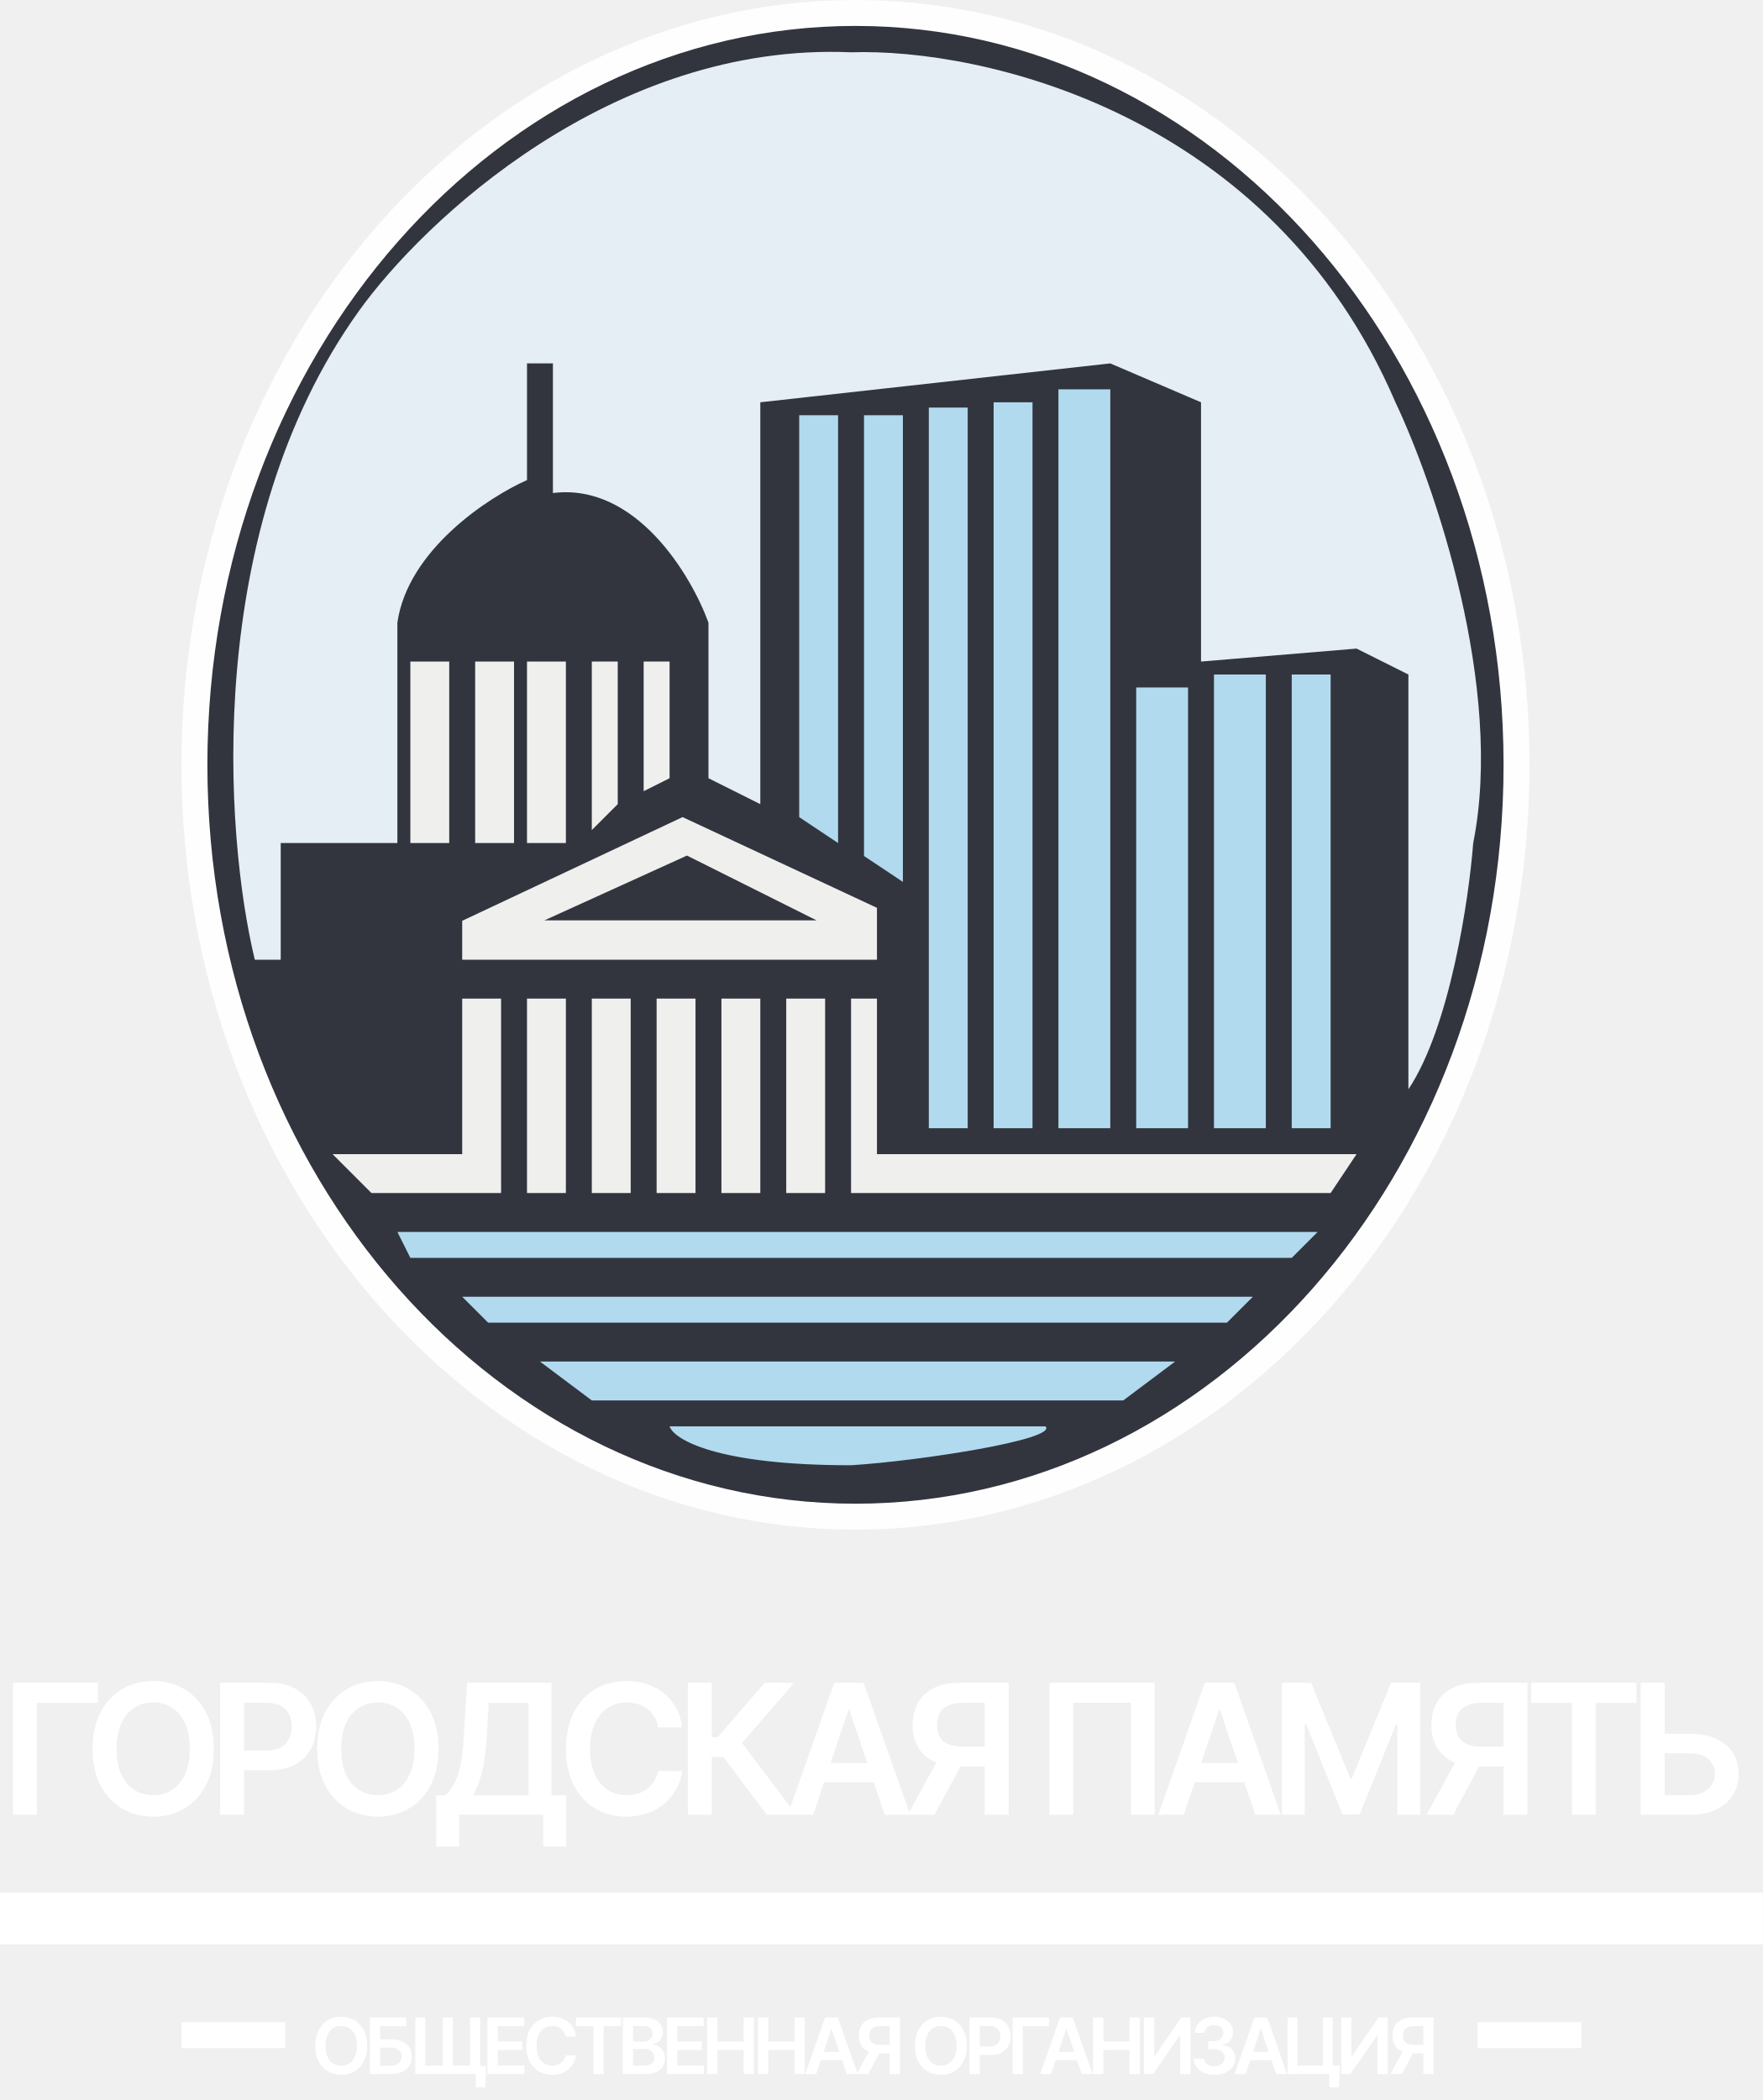
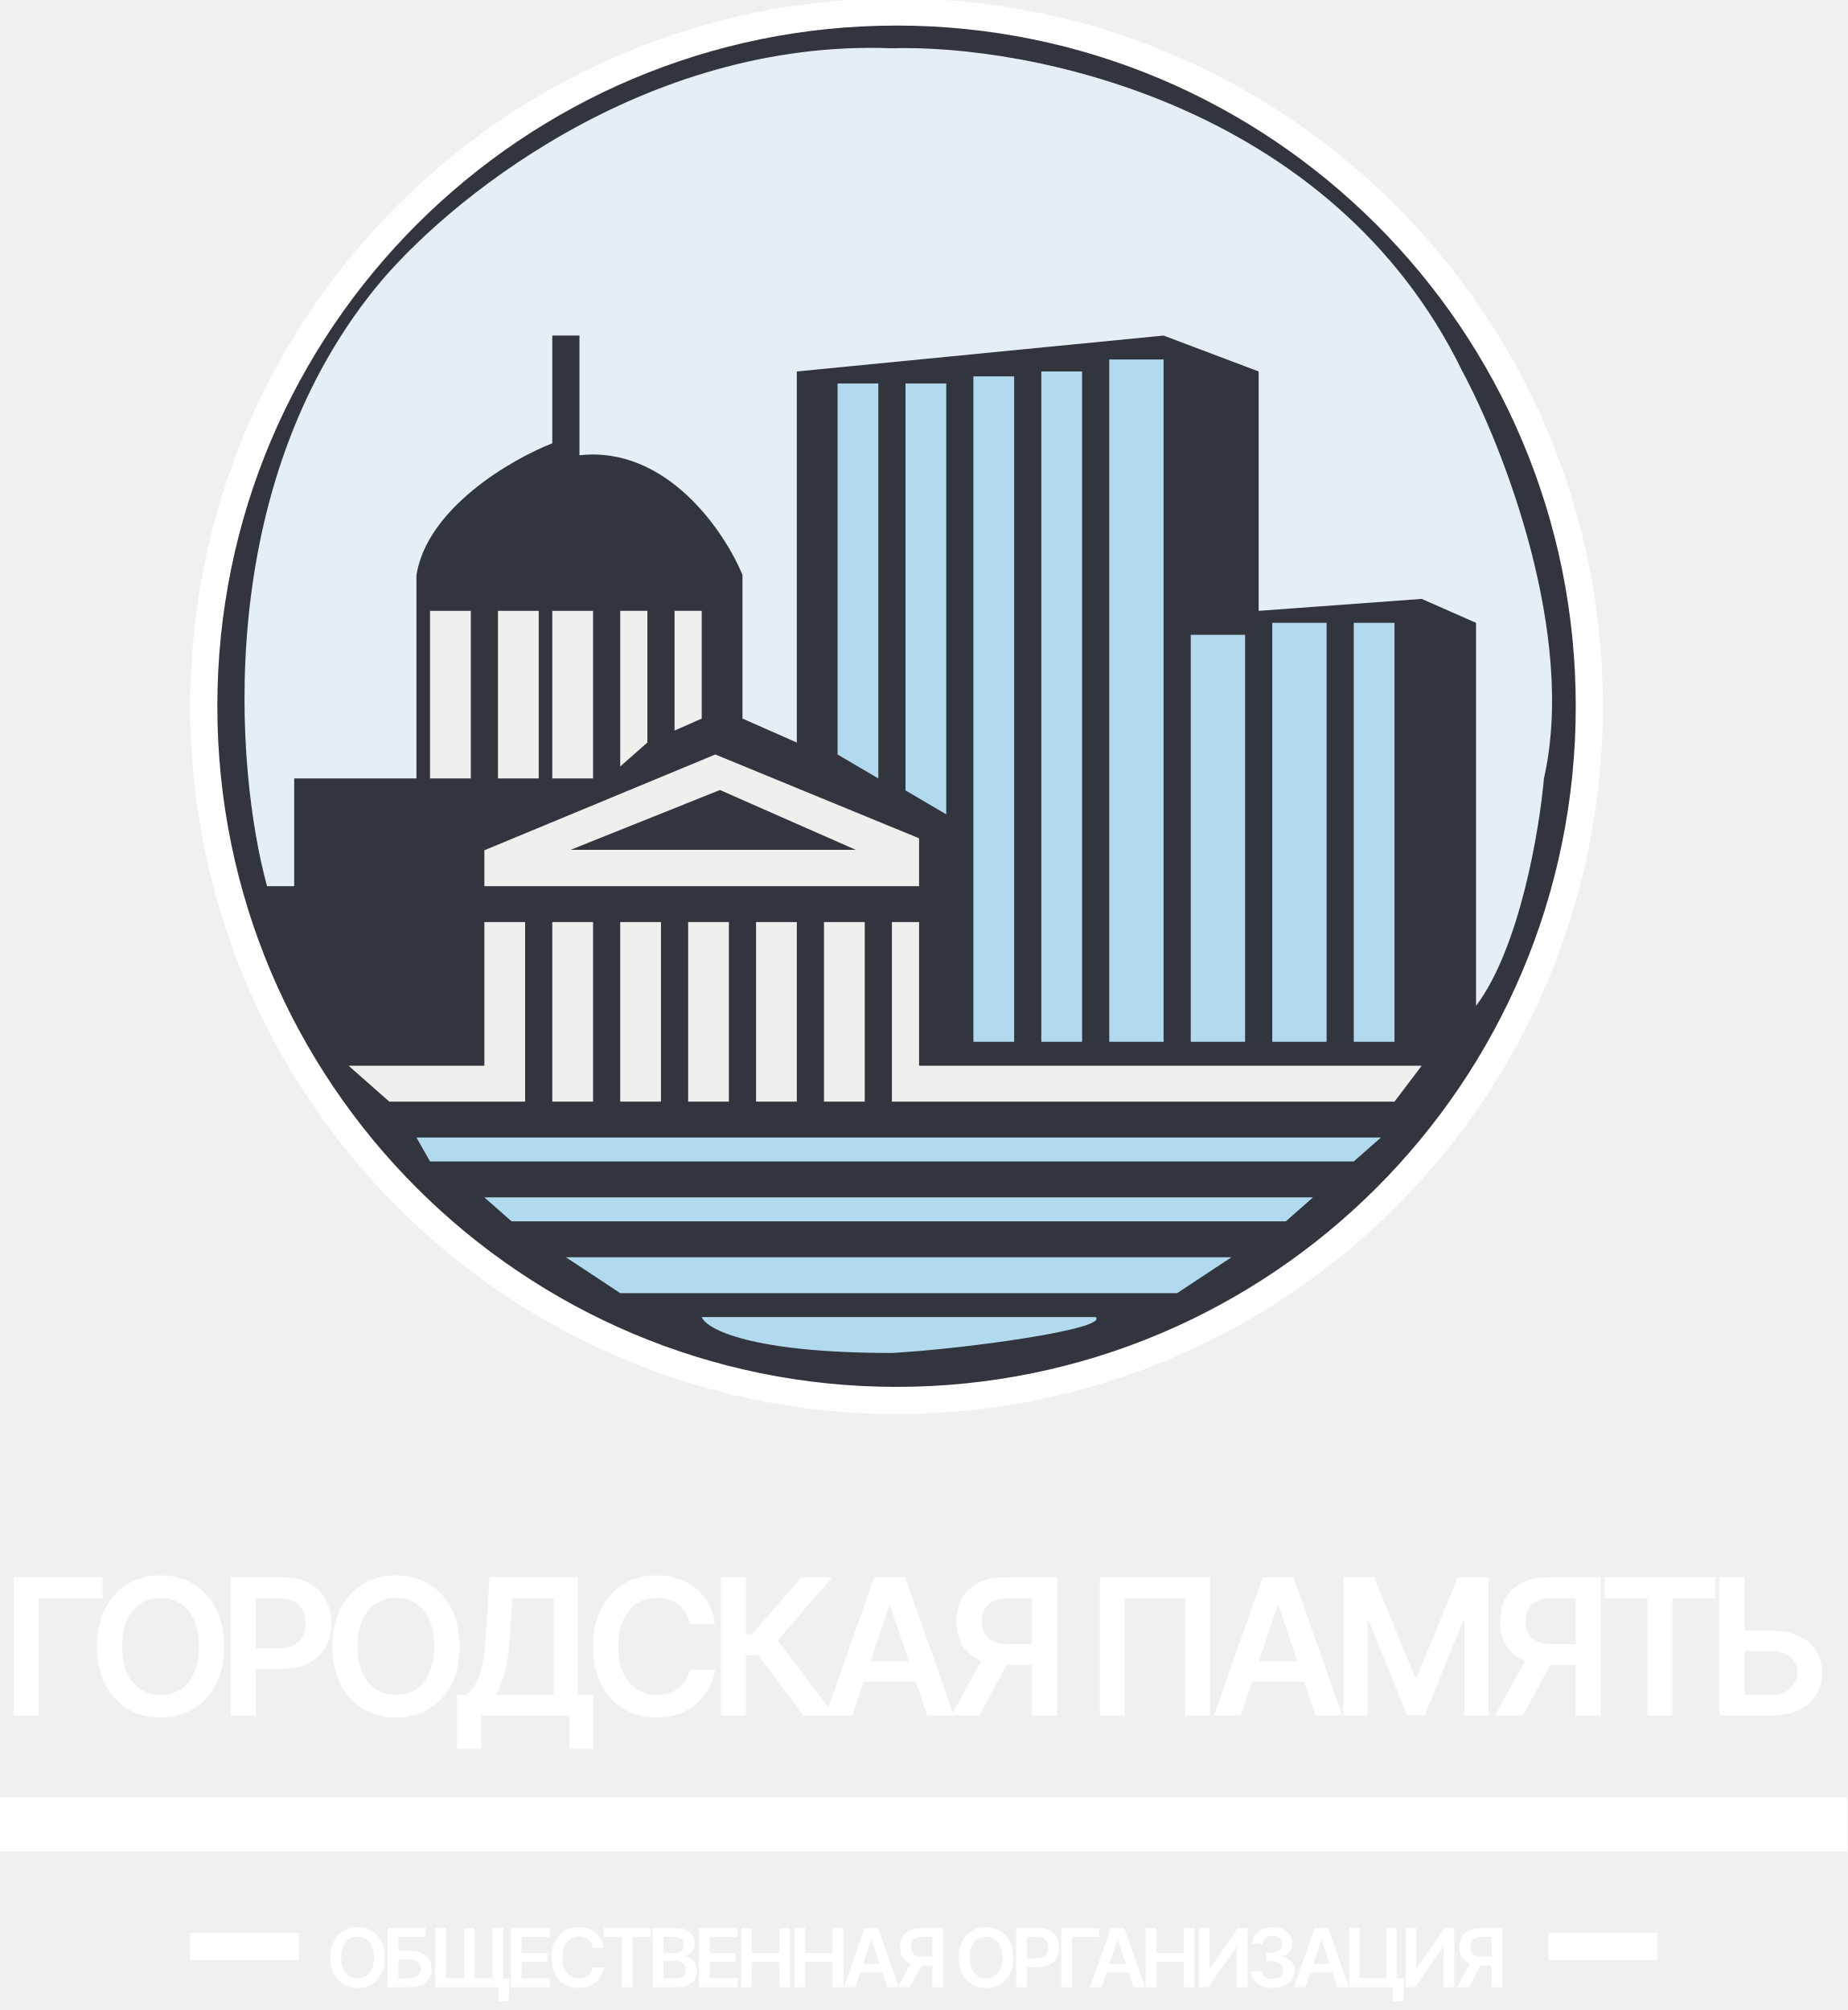
- <svg xmlns="http://www.w3.org/2000/svg" width="68" height="81" viewBox="0 0 68 81" fill="none">
-   <path d="M3.776 64.909V65.682H1.424V70H0.502V64.909H3.776ZM8.249 67.454C8.249 68.003 8.147 68.473 7.941 68.864C7.737 69.253 7.459 69.552 7.106 69.759C6.754 69.966 6.356 70.07 5.91 70.07C5.464 70.07 5.065 69.966 4.712 69.759C4.361 69.55 4.082 69.251 3.877 68.862C3.673 68.47 3.571 68.001 3.571 67.454C3.571 66.906 3.673 66.437 3.877 66.048C4.082 65.656 4.361 65.357 4.712 65.15C5.065 64.943 5.464 64.84 5.91 64.84C6.356 64.84 6.754 64.943 7.106 65.15C7.459 65.357 7.737 65.656 7.941 66.048C8.147 66.437 8.249 66.906 8.249 67.454ZM7.322 67.454C7.322 67.068 7.262 66.743 7.141 66.478C7.021 66.211 6.856 66.01 6.643 65.874C6.431 65.736 6.187 65.667 5.91 65.667C5.633 65.667 5.389 65.736 5.177 65.874C4.965 66.01 4.798 66.211 4.677 66.478C4.558 66.743 4.498 67.068 4.498 67.454C4.498 67.841 4.558 68.167 4.677 68.434C4.798 68.699 4.965 68.9 5.177 69.038C5.389 69.174 5.633 69.242 5.91 69.242C6.187 69.242 6.431 69.174 6.643 69.038C6.856 68.9 7.021 68.699 7.141 68.434C7.262 68.167 7.322 67.841 7.322 67.454ZM8.491 70V64.909H10.4C10.791 64.909 11.12 64.982 11.385 65.128C11.651 65.274 11.853 65.474 11.989 65.729C12.126 65.983 12.195 66.271 12.195 66.594C12.195 66.921 12.126 67.211 11.989 67.465C11.851 67.718 11.648 67.918 11.38 68.064C11.111 68.208 10.781 68.28 10.388 68.28H9.123V67.522H10.264C10.492 67.522 10.68 67.482 10.825 67.402C10.971 67.323 11.079 67.213 11.149 67.074C11.22 66.935 11.255 66.775 11.255 66.594C11.255 66.414 11.22 66.255 11.149 66.117C11.079 65.98 10.97 65.873 10.823 65.796C10.677 65.719 10.489 65.68 10.259 65.68H9.413V70H8.491ZM16.915 67.454C16.915 68.003 16.812 68.473 16.607 68.864C16.403 69.253 16.125 69.552 15.772 69.759C15.42 69.966 15.022 70.07 14.576 70.07C14.13 70.07 13.731 69.966 13.378 69.759C13.026 69.55 12.748 69.251 12.543 68.862C12.339 68.47 12.237 68.001 12.237 67.454C12.237 66.906 12.339 66.437 12.543 66.048C12.748 65.656 13.026 65.357 13.378 65.15C13.731 64.943 14.13 64.84 14.576 64.84C15.022 64.84 15.42 64.943 15.772 65.15C16.125 65.357 16.403 65.656 16.607 66.048C16.812 66.437 16.915 66.906 16.915 67.454ZM15.988 67.454C15.988 67.068 15.927 66.743 15.806 66.478C15.687 66.211 15.521 66.01 15.309 65.874C15.097 65.736 14.853 65.667 14.576 65.667C14.299 65.667 14.055 65.736 13.843 65.874C13.63 66.01 13.464 66.211 13.343 66.478C13.224 66.743 13.164 67.068 13.164 67.454C13.164 67.841 13.224 68.167 13.343 68.434C13.464 68.699 13.63 68.9 13.843 69.038C14.055 69.174 14.299 69.242 14.576 69.242C14.853 69.242 15.097 69.174 15.309 69.038C15.521 68.9 15.687 68.699 15.806 68.434C15.927 68.167 15.988 67.841 15.988 67.454ZM16.826 71.228V69.247H17.167C17.281 69.156 17.388 69.027 17.488 68.862C17.587 68.696 17.672 68.469 17.741 68.18C17.811 67.892 17.859 67.519 17.885 67.062L18.02 64.909H21.273V69.247H21.84V71.223H20.955V70H17.711V71.228H16.826ZM18.241 69.247H20.389V65.682H18.85L18.77 67.062C18.749 67.408 18.714 67.718 18.666 67.992C18.618 68.265 18.557 68.506 18.484 68.715C18.411 68.922 18.33 69.099 18.241 69.247ZM26.319 66.627H25.389C25.363 66.474 25.314 66.339 25.243 66.222C25.172 66.102 25.083 66.001 24.977 65.918C24.871 65.835 24.75 65.773 24.614 65.732C24.48 65.689 24.335 65.667 24.179 65.667C23.902 65.667 23.657 65.737 23.443 65.876C23.229 66.014 23.062 66.216 22.941 66.483C22.82 66.748 22.759 67.072 22.759 67.454C22.759 67.844 22.82 68.172 22.941 68.439C23.064 68.704 23.231 68.905 23.443 69.04C23.657 69.175 23.901 69.242 24.176 69.242C24.329 69.242 24.471 69.222 24.604 69.182C24.738 69.141 24.858 69.08 24.964 69.001C25.072 68.921 25.162 68.823 25.235 68.707C25.31 68.591 25.361 68.459 25.389 68.31L26.319 68.315C26.284 68.557 26.209 68.784 26.093 68.996C25.979 69.208 25.829 69.395 25.643 69.558C25.457 69.718 25.24 69.844 24.992 69.935C24.743 70.025 24.467 70.07 24.164 70.07C23.716 70.07 23.317 69.966 22.966 69.759C22.614 69.552 22.338 69.253 22.136 68.862C21.933 68.47 21.832 68.001 21.832 67.454C21.832 66.906 21.934 66.437 22.138 66.048C22.342 65.656 22.619 65.357 22.971 65.15C23.322 64.943 23.72 64.84 24.164 64.84C24.447 64.84 24.711 64.879 24.954 64.959C25.198 65.038 25.415 65.155 25.606 65.309C25.796 65.462 25.953 65.649 26.076 65.871C26.2 66.091 26.281 66.343 26.319 66.627ZM29.584 70L27.908 67.775H27.456V70H26.534V64.909H27.456V67.002H27.687L29.497 64.909H30.633L28.622 67.231L30.72 70H29.584ZM31.37 70H30.386L32.178 64.909H33.316L35.111 70H34.127L32.767 65.953H32.727L31.37 70ZM31.402 68.004H34.087V68.745H31.402V68.004ZM38.91 70H37.985V65.68H37.14C36.911 65.68 36.723 65.714 36.576 65.782C36.43 65.848 36.322 65.946 36.25 66.075C36.181 66.203 36.146 66.357 36.146 66.537C36.146 66.718 36.181 66.87 36.25 66.995C36.32 67.117 36.428 67.211 36.574 67.276C36.721 67.338 36.908 67.37 37.135 67.37H38.373V68.136H37.011C36.62 68.136 36.29 68.071 36.022 67.942C35.753 67.811 35.549 67.626 35.41 67.387C35.273 67.147 35.204 66.864 35.204 66.537C35.204 66.213 35.272 65.928 35.408 65.685C35.545 65.439 35.747 65.249 36.014 65.113C36.281 64.977 36.609 64.909 36.998 64.909H38.91V70ZM36.278 67.693H37.284L36.047 70H35.017L36.278 67.693ZM44.539 64.909V70H43.625V65.675H41.397V70H40.483V64.909H44.539ZM45.666 70H44.682L46.474 64.909H47.613L49.407 70H48.423L47.063 65.953H47.024L45.666 70ZM45.699 68.004H48.383V68.745H45.699V68.004ZM49.448 64.909H50.577L52.088 68.598H52.148L53.659 64.909H54.788V70H53.903V66.502H53.855L52.448 69.985H51.787L50.38 66.495H50.333V70H49.448V64.909ZM58.92 70H57.995V65.68H57.15C56.922 65.68 56.734 65.714 56.586 65.782C56.44 65.848 56.332 65.946 56.261 66.075C56.191 66.203 56.156 66.357 56.156 66.537C56.156 66.718 56.191 66.87 56.261 66.995C56.33 67.117 56.438 67.211 56.584 67.276C56.731 67.338 56.918 67.37 57.145 67.37H58.383V68.136H57.021C56.63 68.136 56.3 68.071 56.032 67.942C55.763 67.811 55.559 67.626 55.42 67.387C55.283 67.147 55.214 66.864 55.214 66.537C55.214 66.213 55.282 65.928 55.418 65.685C55.555 65.439 55.758 65.249 56.024 65.113C56.291 64.977 56.619 64.909 57.009 64.909H58.92V70ZM56.288 67.693H57.295L56.057 70H55.028L56.288 67.693ZM59.066 65.682V64.909H63.128V65.682H61.554V70H60.639V65.682H59.066ZM63.905 66.875H65.197C65.587 66.875 65.921 66.939 66.199 67.067C66.479 67.193 66.694 67.371 66.843 67.601C66.992 67.832 67.067 68.103 67.067 68.414C67.067 68.727 66.992 69.003 66.843 69.242C66.694 69.479 66.479 69.664 66.199 69.799C65.921 69.933 65.587 70 65.197 70H63.291V64.909H64.215V69.244H65.197C65.403 69.244 65.577 69.205 65.719 69.127C65.862 69.05 65.969 68.947 66.042 68.819C66.117 68.692 66.154 68.553 66.154 68.404C66.154 68.189 66.071 68.006 65.906 67.855C65.742 67.702 65.505 67.626 65.197 67.626H63.905V66.875Z" fill="white" />
-   <path d="M14.165 78.909C14.165 79.144 14.121 79.346 14.033 79.513C13.945 79.68 13.826 79.808 13.675 79.897C13.524 79.985 13.353 80.03 13.162 80.03C12.971 80.03 12.8 79.985 12.649 79.897C12.498 79.807 12.379 79.679 12.291 79.512C12.204 79.344 12.16 79.144 12.16 78.909C12.16 78.674 12.204 78.473 12.291 78.306C12.379 78.138 12.498 78.01 12.649 77.921C12.8 77.833 12.971 77.788 13.162 77.788C13.353 77.788 13.524 77.833 13.675 77.921C13.826 78.01 13.945 78.138 14.033 78.306C14.121 78.473 14.165 78.674 14.165 78.909ZM13.767 78.909C13.767 78.744 13.742 78.604 13.69 78.49C13.639 78.376 13.568 78.29 13.477 78.231C13.386 78.173 13.281 78.143 13.162 78.143C13.044 78.143 12.939 78.173 12.848 78.231C12.757 78.29 12.686 78.376 12.634 78.49C12.583 78.604 12.557 78.744 12.557 78.909C12.557 79.075 12.583 79.215 12.634 79.329C12.686 79.442 12.757 79.529 12.848 79.588C12.939 79.646 13.044 79.675 13.162 79.675C13.281 79.675 13.386 79.646 13.477 79.588C13.568 79.529 13.639 79.442 13.69 79.329C13.742 79.215 13.767 79.075 13.767 78.909ZM14.268 80V77.818H15.671V78.15H14.664V78.661H15.085C15.251 78.661 15.395 78.688 15.514 78.743C15.634 78.797 15.726 78.873 15.79 78.972C15.854 79.071 15.886 79.187 15.886 79.32C15.886 79.454 15.854 79.573 15.79 79.675C15.726 79.777 15.634 79.856 15.514 79.914C15.395 79.971 15.251 80 15.085 80H14.268ZM14.664 79.676H15.085C15.173 79.676 15.247 79.659 15.308 79.626C15.369 79.593 15.415 79.549 15.447 79.494C15.479 79.439 15.495 79.38 15.495 79.316C15.495 79.224 15.459 79.145 15.388 79.081C15.318 79.015 15.217 78.983 15.085 78.983H14.664V79.676ZM18.752 79.684L18.722 80.513H18.356V80H18.168V79.684H18.752ZM16.019 77.818H16.408V79.672H17.081V77.818H17.468V79.672H18.136V77.818H18.522V80H16.019V77.818ZM18.803 80V77.818H20.222V78.15H19.198V78.742H20.148V79.073H19.198V79.669H20.23V80H18.803ZM22.223 78.554H21.824C21.813 78.489 21.792 78.431 21.761 78.381C21.731 78.329 21.693 78.286 21.647 78.251C21.602 78.215 21.55 78.189 21.492 78.171C21.434 78.152 21.372 78.143 21.305 78.143C21.187 78.143 21.081 78.173 20.99 78.233C20.898 78.291 20.826 78.378 20.775 78.493C20.723 78.606 20.697 78.745 20.697 78.909C20.697 79.076 20.723 79.217 20.775 79.331C20.827 79.445 20.899 79.531 20.99 79.589C21.081 79.646 21.186 79.675 21.304 79.675C21.369 79.675 21.431 79.666 21.487 79.65C21.545 79.632 21.596 79.606 21.642 79.572C21.688 79.538 21.727 79.496 21.758 79.446C21.79 79.396 21.812 79.34 21.824 79.276L22.223 79.278C22.208 79.381 22.175 79.479 22.125 79.57C22.076 79.66 22.012 79.741 21.933 79.81C21.853 79.879 21.76 79.933 21.654 79.972C21.547 80.011 21.429 80.03 21.299 80.03C21.107 80.03 20.936 79.985 20.785 79.897C20.635 79.808 20.516 79.68 20.43 79.512C20.343 79.344 20.299 79.144 20.299 78.909C20.299 78.674 20.343 78.473 20.431 78.306C20.518 78.138 20.637 78.01 20.788 77.921C20.938 77.833 21.108 77.788 21.299 77.788C21.42 77.788 21.533 77.805 21.638 77.84C21.742 77.874 21.835 77.924 21.917 77.99C21.998 78.055 22.066 78.135 22.118 78.231C22.171 78.325 22.206 78.433 22.223 78.554ZM22.218 78.15V77.818H23.959V78.15H23.285V80H22.893V78.15H22.218ZM24.025 80V77.818H24.86C25.018 77.818 25.149 77.843 25.253 77.893C25.358 77.942 25.437 78.009 25.489 78.094C25.541 78.179 25.567 78.276 25.567 78.384C25.567 78.473 25.55 78.549 25.516 78.612C25.482 78.674 25.436 78.725 25.379 78.764C25.321 78.803 25.257 78.831 25.186 78.848V78.87C25.264 78.874 25.338 78.898 25.409 78.941C25.48 78.984 25.539 79.044 25.584 79.122C25.63 79.2 25.653 79.295 25.653 79.406C25.653 79.519 25.625 79.62 25.571 79.71C25.516 79.8 25.434 79.87 25.323 79.922C25.213 79.974 25.075 80 24.908 80H24.025ZM24.42 79.67H24.845C24.989 79.67 25.092 79.642 25.155 79.588C25.219 79.532 25.251 79.461 25.251 79.375C25.251 79.31 25.235 79.252 25.203 79.2C25.171 79.147 25.126 79.106 25.067 79.076C25.008 79.046 24.938 79.031 24.856 79.031H24.42V79.67ZM24.42 78.746H24.811C24.879 78.746 24.941 78.734 24.995 78.709C25.05 78.683 25.093 78.647 25.124 78.601C25.156 78.554 25.172 78.499 25.172 78.435C25.172 78.35 25.142 78.281 25.083 78.226C25.024 78.171 24.936 78.144 24.82 78.144H24.42V78.746ZM25.727 80V77.818H27.146V78.15H26.122V78.742H27.072V79.073H26.122V79.669H27.154V80H25.727ZM27.279 80V77.818H27.674V78.742H28.685V77.818H29.081V80H28.685V79.073H27.674V80H27.279ZM29.241 80V77.818H29.637V78.742H30.648V77.818H31.044V80H30.648V79.073H29.637V80H29.241ZM31.484 80H31.062L31.83 77.818H32.318L33.087 80H32.665L32.083 78.266H32.066L31.484 80ZM31.498 79.144H32.648V79.462H31.498V79.144ZM34.715 80H34.319V78.148H33.957C33.859 78.148 33.778 78.163 33.715 78.192C33.653 78.221 33.606 78.262 33.575 78.318C33.546 78.373 33.531 78.439 33.531 78.516C33.531 78.593 33.546 78.659 33.575 78.712C33.605 78.765 33.651 78.805 33.714 78.832C33.777 78.859 33.857 78.873 33.955 78.873H34.485V79.201H33.901C33.734 79.201 33.593 79.173 33.477 79.118C33.362 79.062 33.275 78.983 33.215 78.88C33.156 78.777 33.127 78.656 33.127 78.516C33.127 78.377 33.156 78.255 33.214 78.151C33.273 78.046 33.36 77.964 33.474 77.906C33.589 77.847 33.729 77.818 33.896 77.818H34.715V80ZM33.587 79.011H34.019L33.488 80H33.047L33.587 79.011ZM37.297 78.909C37.297 79.144 37.253 79.346 37.165 79.513C37.078 79.68 36.959 79.808 36.807 79.897C36.657 79.985 36.486 80.03 36.295 80.03C36.104 80.03 35.933 79.985 35.781 79.897C35.631 79.807 35.511 79.679 35.423 79.512C35.336 79.344 35.292 79.144 35.292 78.909C35.292 78.674 35.336 78.473 35.423 78.306C35.511 78.138 35.631 78.01 35.781 77.921C35.933 77.833 36.104 77.788 36.295 77.788C36.486 77.788 36.657 77.833 36.807 77.921C36.959 78.01 37.078 78.138 37.165 78.306C37.253 78.473 37.297 78.674 37.297 78.909ZM36.9 78.909C36.9 78.744 36.874 78.604 36.822 78.49C36.771 78.376 36.7 78.29 36.609 78.231C36.518 78.173 36.413 78.143 36.295 78.143C36.176 78.143 36.072 78.173 35.981 78.231C35.89 78.29 35.818 78.376 35.767 78.49C35.715 78.604 35.69 78.744 35.69 78.909C35.69 79.075 35.715 79.215 35.767 79.329C35.818 79.442 35.89 79.529 35.981 79.588C36.072 79.646 36.176 79.675 36.295 79.675C36.413 79.675 36.518 79.646 36.609 79.588C36.7 79.529 36.771 79.442 36.822 79.329C36.874 79.215 36.9 79.075 36.9 78.909ZM37.401 80V77.818H38.219C38.387 77.818 38.527 77.849 38.641 77.912C38.755 77.974 38.842 78.06 38.9 78.17C38.959 78.278 38.988 78.402 38.988 78.54C38.988 78.68 38.959 78.805 38.9 78.913C38.841 79.022 38.754 79.108 38.639 79.17C38.524 79.232 38.382 79.263 38.214 79.263H37.672V78.938H38.161C38.259 78.938 38.339 78.921 38.401 78.887C38.464 78.853 38.51 78.806 38.54 78.746C38.57 78.686 38.586 78.618 38.586 78.54C38.586 78.463 38.57 78.395 38.54 78.336C38.51 78.277 38.464 78.231 38.4 78.198C38.338 78.165 38.257 78.148 38.158 78.148H37.796V80H37.401ZM40.465 77.818V78.15H39.457V80H39.062V77.818H40.465ZM40.545 80H40.124L40.892 77.818H41.38L42.149 80H41.727L41.144 78.266H41.127L40.545 80ZM40.559 79.144H41.71V79.462H40.559V79.144ZM42.166 80V77.818H42.562V78.742H43.572V77.818H43.969V80H43.572V79.073H42.562V80H42.166ZM44.129 77.818H44.521V79.305H44.541L45.567 77.818H45.922V80H45.526V78.514H45.508L44.479 80H44.129V77.818ZM46.844 80.03C46.691 80.03 46.554 80.004 46.435 79.951C46.316 79.898 46.222 79.825 46.154 79.731C46.085 79.638 46.048 79.529 46.044 79.407H46.444C46.448 79.466 46.468 79.517 46.503 79.561C46.539 79.604 46.586 79.638 46.645 79.662C46.704 79.686 46.77 79.698 46.843 79.698C46.921 79.698 46.99 79.685 47.051 79.658C47.111 79.63 47.158 79.592 47.192 79.543C47.226 79.494 47.243 79.438 47.242 79.374C47.243 79.308 47.226 79.249 47.191 79.199C47.157 79.148 47.106 79.109 47.04 79.081C46.975 79.052 46.896 79.038 46.803 79.038H46.611V78.733H46.803C46.88 78.733 46.946 78.72 47.003 78.694C47.06 78.668 47.105 78.631 47.138 78.583C47.171 78.535 47.187 78.479 47.186 78.416C47.187 78.354 47.173 78.3 47.144 78.255C47.117 78.209 47.077 78.173 47.026 78.147C46.976 78.122 46.916 78.109 46.848 78.109C46.782 78.109 46.72 78.121 46.663 78.145C46.606 78.169 46.56 78.204 46.525 78.249C46.491 78.293 46.472 78.345 46.47 78.406H46.09C46.093 78.284 46.128 78.177 46.195 78.085C46.263 77.992 46.354 77.919 46.468 77.867C46.582 77.815 46.709 77.788 46.85 77.788C46.996 77.788 47.122 77.816 47.23 77.87C47.338 77.924 47.421 77.997 47.48 78.089C47.539 78.18 47.568 78.282 47.568 78.392C47.569 78.515 47.533 78.618 47.46 78.701C47.387 78.784 47.292 78.839 47.174 78.864V78.881C47.328 78.903 47.445 78.96 47.527 79.052C47.609 79.144 47.65 79.257 47.649 79.394C47.649 79.516 47.615 79.625 47.545 79.722C47.476 79.818 47.381 79.893 47.26 79.948C47.139 80.002 47 80.03 46.844 80.03ZM48.047 80H47.625L48.393 77.818H48.881L49.65 80H49.228L48.645 78.266H48.628L48.047 80ZM48.06 79.144H49.211V79.462H48.06V79.144ZM51.686 79.67L51.657 80.516H51.274V80H51.12V79.67H51.686ZM49.667 80V77.818H50.047V79.672H51.027V77.818H51.409V80H49.667ZM51.738 77.818H52.13V79.305H52.15L53.176 77.818H53.531V80H53.136V78.514H53.118L52.089 80H51.738V77.818ZM55.303 80H54.906V78.148H54.544C54.446 78.148 54.365 78.163 54.302 78.192C54.24 78.221 54.193 78.262 54.163 78.318C54.133 78.373 54.118 78.439 54.118 78.516C54.118 78.593 54.133 78.659 54.163 78.712C54.192 78.765 54.239 78.805 54.301 78.832C54.364 78.859 54.445 78.873 54.542 78.873H55.072V79.201H54.489C54.321 79.201 54.18 79.173 54.065 79.118C53.95 79.062 53.862 78.983 53.803 78.88C53.744 78.777 53.714 78.656 53.714 78.516C53.714 78.377 53.743 78.255 53.801 78.151C53.86 78.046 53.947 77.964 54.061 77.906C54.176 77.847 54.316 77.818 54.483 77.818H55.303V80ZM54.174 79.011H54.606L54.075 80H53.634L54.174 79.011Z" fill="white" />
-   <rect y="73" width="68" height="2" fill="white" />
-   <rect x="7" y="78" width="4" height="1" fill="white" />
-   <rect x="57" y="78" width="4" height="1" fill="white" />
-   <path d="M58.5 29.5C58.5 45.578 47.026 58.5 33 58.5C18.974 58.5 7.5 45.578 7.5 29.5C7.5 13.422 18.974 0.5 33 0.5C47.026 0.5 58.5 13.422 58.5 29.5Z" fill="#32353E" stroke="#FEFEFE" />
-   <path d="M48.329 50.017H17.829L18.829 51.017H47.329L48.329 50.017Z" fill="#B1DAEF" />
-   <path d="M15.329 47.517L15.829 48.517H49.829L50.829 47.517H15.329Z" fill="#B1DAEF" />
-   <path d="M49.829 43.517H51.329V26.017H49.829V43.517Z" fill="#B1DAEF" />
-   <path d="M48.829 43.517H46.829V26.017H48.829V43.517Z" fill="#B1DAEF" />
-   <path d="M43.829 43.517H45.829V26.517H43.829V43.517Z" fill="#B1DAEF" />
-   <path d="M40.829 43.517H42.829V15.017H40.829V43.517Z" fill="#B1DAEF" />
-   <path d="M38.329 43.517H39.829V15.517H38.329V43.517Z" fill="#B1DAEF" />
-   <path d="M35.829 43.517H37.329V15.721H35.829V43.517Z" fill="#B1DAEF" />
-   <path d="M32.329 16.017V32.517L30.829 31.517V16.017H32.329Z" fill="#B1DAEF" />
-   <path d="M33.329 16.017V33.017L34.829 34.017V16.017H33.329Z" fill="#B1DAEF" />
-   <path d="M22.829 54.017H43.329L45.329 52.517H20.829L22.829 54.017Z" fill="#B1DAEF" />
-   <path d="M25.829 55.017H40.329C40.829 55.517 35.496 56.35 32.829 56.517C27.629 56.517 25.996 55.517 25.829 55.017Z" fill="#B1DAEF" />
-   <path d="M51.329 46.017L52.329 44.517H33.829V38.517H32.829V46.017H51.329Z" fill="#EFEFEE" />
-   <path d="M31.829 46.017H30.329V38.517H31.829V46.017Z" fill="#EFEFEE" />
-   <path d="M29.329 38.517V46.017H27.829V38.517H29.329Z" fill="#EFEFEE" />
-   <path d="M25.329 46.017H26.829V38.517H25.329V46.017Z" fill="#EFEFEE" />
-   <path d="M24.329 38.517V46.017H22.829V38.517H24.329Z" fill="#EFEFEE" />
-   <path d="M21.829 38.517V46.017H20.329V38.517H21.829Z" fill="#EFEFEE" />
-   <path d="M19.329 46.017V38.517H17.829V44.517H12.829L14.329 46.017H19.329Z" fill="#EFEFEE" />
-   <path d="M17.829 35.517V37.017H33.829V35.017L26.329 31.517L17.829 35.517Z" fill="#EFEFEE" />
-   <path d="M17.329 32.517H15.829V25.517H17.329V32.517Z" fill="#EFEFEE" />
-   <path d="M18.329 25.517V32.517H19.829V25.517H18.329Z" fill="#EFEFEE" />
-   <path d="M20.329 25.517V32.517H21.829V25.517H20.329Z" fill="#EFEFEE" />
-   <path d="M23.829 31.017L22.829 32.017V25.517H23.829V31.017Z" fill="#EFEFEE" />
-   <path d="M24.829 25.517V30.517L25.829 30.017V25.517H24.829Z" fill="#EFEFEE" />
-   <path d="M9.829 37.017H10.829V32.517H15.329V24.017C15.729 21.217 18.829 19.183 20.329 18.517V14.017H21.329V19.017C24.529 18.617 26.662 22.183 27.329 24.017V30.017L29.329 31.017V15.517L42.829 14.017L46.329 15.517V25.517L52.329 25.017L54.329 26.017V42.017C55.929 39.617 56.662 34.683 56.829 32.517C58.029 26.517 55.329 18.683 53.829 15.517C49.029 4.317 37.829 1.85 32.829 2.017C23.629 1.617 16.329 8.517 13.829 12.017C7.829 20.417 8.662 32.183 9.829 37.017Z" fill="#E5EEF5" />
-   <path d="M26.5 33L21 35.5H31.5L26.5 33Z" fill="#32353E" />
+ <svg xmlns="http://www.w3.org/2000/svg" width="68" height="74" viewBox="0 0 68 74" fill="none">
+   <g clip-path="url(#clip0_2027_146)">
+     <path d="M58.5 26C58.5 40.17 47.026 51.559 33 51.559C18.974 51.559 7.5 40.17 7.5 26C7.5 11.83 18.974 0.441 33 0.441C47.026 0.441 58.5 11.83 58.5 26Z" fill="#32353E" stroke="#FEFEFE" />
+     <path d="M48.329 44.083H17.829L18.829 44.964H47.329L48.329 44.083Z" fill="#B1DAEF" />
+     <path d="M15.329 41.879L15.829 42.761H49.829L50.829 41.879H15.329Z" fill="#B1DAEF" />
+     <path d="M49.829 38.354H51.329V22.93H49.829V38.354Z" fill="#B1DAEF" />
+     <path d="M48.829 38.354H46.829V22.93H48.829V38.354Z" fill="#B1DAEF" />
+     <path d="M43.829 38.354H45.829V23.371H43.829V38.354Z" fill="#B1DAEF" />
+     <path d="M40.829 38.354H42.829V13.235H40.829V38.354Z" fill="#B1DAEF" />
+     <path d="M38.329 38.354H39.829V13.676H38.329V38.354Z" fill="#B1DAEF" />
+     <path d="M35.829 38.354H37.329V13.856H35.829V38.354Z" fill="#B1DAEF" />
+     <path d="M32.329 14.117V28.659L30.829 27.777V14.117H32.329Z" fill="#B1DAEF" />
+     <path d="M33.329 14.117V29.099L34.829 29.981V14.117H33.329Z" fill="#B1DAEF" />
+     <path d="M22.829 47.608H43.329L45.329 46.286H20.829L22.829 47.608Z" fill="#B1DAEF" />
+     <path d="M25.829 48.489H40.329C40.829 48.93 35.496 49.664 32.829 49.811C27.629 49.811 25.996 48.93 25.829 48.489Z" fill="#B1DAEF" />
+     <path d="M51.329 40.557L52.329 39.235H33.829V33.947H32.829V40.557H51.329Z" fill="#EFEFEE" />
+     <path d="M31.829 40.557H30.329V33.947H31.829V40.557Z" fill="#EFEFEE" />
+     <path d="M29.329 33.947V40.557H27.829V33.947H29.329Z" fill="#EFEFEE" />
+     <path d="M25.329 40.557H26.829V33.947H25.329V40.557Z" fill="#EFEFEE" />
+     <path d="M24.329 33.947V40.557H22.829V33.947H24.329Z" fill="#EFEFEE" />
+     <path d="M21.829 33.947V40.557H20.329V33.947H21.829Z" fill="#EFEFEE" />
+     <path d="M19.329 40.557V33.947H17.829V39.235H12.829L14.329 40.557H19.329Z" fill="#EFEFEE" />
+     <path d="M17.829 31.303V32.625H33.829V30.862L26.329 27.777L17.829 31.303Z" fill="#EFEFEE" />
+     <path d="M17.329 28.659H15.829V22.489H17.329V28.659Z" fill="#EFEFEE" />
+     <path d="M18.329 22.489V28.659H19.829V22.489H18.329Z" fill="#EFEFEE" />
+     <path d="M20.329 22.489V28.659H21.829V22.489H20.329Z" fill="#EFEFEE" />
+     <path d="M23.829 27.337L22.829 28.218V22.489H23.829V27.337Z" fill="#EFEFEE" />
+     <path d="M24.829 22.489V26.896L25.829 26.455V22.489H24.829Z" fill="#EFEFEE" />
+     <path d="M9.829 32.625H10.829V28.659H15.329V21.167C15.729 18.699 18.829 16.907 20.329 16.32V12.354H21.329V16.761C24.529 16.408 26.662 19.552 27.329 21.167V26.455L29.329 27.337V13.676L42.829 12.354L46.329 13.676V22.489L52.329 22.049L54.329 22.93V37.032C55.929 34.916 56.662 30.568 56.829 28.659C58.029 23.371 55.329 16.467 53.829 13.676C49.029 3.805 37.829 1.631 32.829 1.777C23.629 1.425 16.329 7.506 13.829 10.591C7.829 17.994 8.662 28.365 9.829 32.625Z" fill="#E5EEF5" />
+     <path d="M26.5 29.085L21 31.288H31.5L26.5 29.085Z" fill="#32353E" />
+     <path d="M3.776 58.07V58.843H1.424V63.16H0.502V58.07H3.776ZM8.249 60.615C8.249 61.164 8.146 61.633 7.941 62.025C7.737 62.414 7.459 62.712 7.106 62.919C6.754 63.127 6.356 63.23 5.91 63.23C5.464 63.23 5.065 63.127 4.712 62.919C4.361 62.711 4.082 62.411 3.877 62.022C3.673 61.631 3.571 61.162 3.571 60.615C3.571 60.066 3.673 59.597 3.877 59.208C4.082 58.817 4.361 58.518 4.712 58.311C5.065 58.104 5.464 58 5.91 58C6.356 58 6.754 58.104 7.106 58.311C7.459 58.518 7.737 58.817 7.941 59.208C8.146 59.597 8.249 60.066 8.249 60.615ZM7.322 60.615C7.322 60.229 7.262 59.903 7.141 59.638C7.021 59.371 6.856 59.17 6.643 59.034C6.431 58.897 6.187 58.828 5.91 58.828C5.633 58.828 5.389 58.897 5.177 59.034C4.965 59.17 4.798 59.371 4.677 59.638C4.558 59.903 4.498 60.229 4.498 60.615C4.498 61.001 4.558 61.328 4.677 61.594C4.798 61.86 4.965 62.061 5.177 62.199C5.389 62.334 5.633 62.402 5.91 62.402C6.187 62.402 6.431 62.334 6.643 62.199C6.856 62.061 7.021 61.86 7.141 61.594C7.262 61.328 7.322 61.001 7.322 60.615ZM8.491 63.16V58.07H10.4C10.791 58.07 11.119 58.142 11.384 58.288C11.651 58.434 11.853 58.635 11.989 58.89C12.126 59.144 12.195 59.432 12.195 59.755C12.195 60.081 12.126 60.371 11.989 60.625C11.851 60.879 11.648 61.078 11.38 61.224C11.111 61.368 10.78 61.44 10.388 61.44H9.122V60.682H10.263C10.492 60.682 10.679 60.642 10.825 60.563C10.971 60.483 11.079 60.374 11.148 60.235C11.22 60.096 11.255 59.936 11.255 59.755C11.255 59.574 11.22 59.415 11.148 59.278C11.079 59.14 10.97 59.033 10.823 58.957C10.677 58.879 10.489 58.84 10.258 58.84H9.413V63.16H8.491ZM16.915 60.615C16.915 61.164 16.812 61.633 16.607 62.025C16.403 62.414 16.125 62.712 15.771 62.919C15.42 63.127 15.022 63.23 14.576 63.23C14.13 63.23 13.731 63.127 13.378 62.919C13.026 62.711 12.748 62.411 12.542 62.022C12.339 61.631 12.237 61.162 12.237 60.615C12.237 60.066 12.339 59.597 12.542 59.208C12.748 58.817 13.026 58.518 13.378 58.311C13.731 58.104 14.13 58 14.576 58C15.022 58 15.42 58.104 15.771 58.311C16.125 58.518 16.403 58.817 16.607 59.208C16.812 59.597 16.915 60.066 16.915 60.615ZM15.988 60.615C15.988 60.229 15.927 59.903 15.806 59.638C15.687 59.371 15.521 59.17 15.309 59.034C15.097 58.897 14.853 58.828 14.576 58.828C14.299 58.828 14.055 58.897 13.842 59.034C13.63 59.17 13.464 59.371 13.343 59.638C13.223 59.903 13.164 60.229 13.164 60.615C13.164 61.001 13.223 61.328 13.343 61.594C13.464 61.86 13.63 62.061 13.842 62.199C14.055 62.334 14.299 62.402 14.576 62.402C14.853 62.402 15.097 62.334 15.309 62.199C15.521 62.061 15.687 61.86 15.806 61.594C15.927 61.328 15.988 61.001 15.988 60.615ZM16.826 64.388V62.407H17.167C17.281 62.316 17.388 62.188 17.487 62.022C17.587 61.856 17.671 61.629 17.741 61.341C17.811 61.053 17.859 60.68 17.885 60.222L18.019 58.07H21.273V62.407H21.84V64.383H20.955V63.16H17.711V64.388H16.826ZM18.241 62.407H20.388V58.843H18.85L18.77 60.222C18.749 60.569 18.714 60.879 18.666 61.152C18.618 61.425 18.557 61.666 18.484 61.875C18.411 62.083 18.33 62.26 18.241 62.407ZM26.319 59.787H25.389C25.363 59.635 25.314 59.5 25.243 59.382C25.171 59.263 25.083 59.162 24.977 59.079C24.871 58.996 24.75 58.934 24.614 58.892C24.48 58.849 24.334 58.828 24.179 58.828C23.902 58.828 23.657 58.897 23.443 59.037C23.229 59.174 23.062 59.376 22.941 59.643C22.82 59.908 22.759 60.232 22.759 60.615C22.759 61.005 22.82 61.333 22.941 61.599C23.063 61.865 23.231 62.065 23.443 62.201C23.657 62.335 23.901 62.402 24.176 62.402C24.329 62.402 24.471 62.382 24.604 62.343C24.738 62.301 24.858 62.241 24.964 62.161C25.072 62.082 25.162 61.984 25.235 61.868C25.31 61.752 25.361 61.619 25.389 61.47L26.319 61.475C26.284 61.717 26.209 61.944 26.093 62.156C25.979 62.368 25.828 62.556 25.643 62.718C25.457 62.879 25.24 63.005 24.992 63.096C24.743 63.185 24.467 63.23 24.164 63.23C23.716 63.23 23.317 63.127 22.966 62.919C22.614 62.712 22.338 62.413 22.135 62.022C21.933 61.631 21.832 61.162 21.832 60.615C21.832 60.066 21.934 59.597 22.138 59.208C22.342 58.817 22.619 58.518 22.971 58.311C23.322 58.104 23.72 58 24.164 58C24.447 58 24.711 58.04 24.954 58.119C25.198 58.199 25.415 58.316 25.606 58.47C25.796 58.622 25.953 58.809 26.075 59.032C26.2 59.252 26.281 59.504 26.319 59.787ZM29.584 63.16L27.908 60.936H27.456V63.16H26.534V58.07H27.456V60.163H27.687L29.497 58.07H30.633L28.622 60.391L30.72 63.16H29.584ZM31.37 63.16H30.385L32.178 58.07H33.316L35.111 63.16H34.127L32.767 59.114H32.727L31.37 63.16ZM31.402 61.164H34.087V61.905H31.402V61.164ZM38.91 63.16H37.985V58.84H37.14C36.911 58.84 36.723 58.874 36.576 58.942C36.43 59.008 36.322 59.106 36.25 59.235C36.181 59.363 36.146 59.517 36.146 59.698C36.146 59.878 36.181 60.031 36.25 60.155C36.32 60.278 36.428 60.371 36.573 60.436C36.721 60.499 36.908 60.531 37.135 60.531H38.373V61.296H37.011C36.62 61.296 36.29 61.231 36.022 61.102C35.753 60.971 35.549 60.787 35.41 60.548C35.273 60.308 35.204 60.024 35.204 59.698C35.204 59.373 35.272 59.089 35.407 58.845C35.545 58.6 35.747 58.409 36.014 58.273C36.281 58.138 36.609 58.07 36.998 58.07H38.91V63.16ZM36.278 60.854H37.284L36.046 63.16H35.017L36.278 60.854ZM44.539 58.07V63.16H43.625V58.835H41.397V63.16H40.483V58.07H44.539ZM45.666 63.16H44.682L46.474 58.07H47.613L49.407 63.16H48.423L47.063 59.114H47.023L45.666 63.16ZM45.699 61.164H48.383V61.905H45.699V61.164ZM49.448 58.07H50.576L52.088 61.758H52.148L53.659 58.07H54.787V63.16H53.902V59.663H53.855L52.448 63.146H51.787L50.38 59.656H50.333V63.16H49.448V58.07ZM58.92 63.16H57.995V58.84H57.15C56.922 58.84 56.733 58.874 56.586 58.942C56.44 59.008 56.332 59.106 56.26 59.235C56.191 59.363 56.156 59.517 56.156 59.698C56.156 59.878 56.191 60.031 56.26 60.155C56.33 60.278 56.438 60.371 56.584 60.436C56.731 60.499 56.918 60.531 57.145 60.531H58.383V61.296H57.021C56.63 61.296 56.3 61.231 56.032 61.102C55.763 60.971 55.559 60.787 55.42 60.548C55.283 60.308 55.214 60.024 55.214 59.698C55.214 59.373 55.282 59.089 55.418 58.845C55.555 58.6 55.757 58.409 56.024 58.273C56.291 58.138 56.619 58.07 57.009 58.07H58.92V63.16ZM56.288 60.854H57.294L56.056 63.16H55.027L56.288 60.854ZM59.066 58.843V58.07H63.127V58.843H61.554V63.16H60.639V58.843H59.066ZM63.904 60.036H65.197C65.587 60.036 65.921 60.1 66.199 60.227C66.479 60.353 66.694 60.531 66.843 60.762C66.992 60.992 67.066 61.263 67.066 61.575C67.066 61.888 66.992 62.164 66.843 62.402C66.694 62.639 66.479 62.825 66.199 62.959C65.921 63.093 65.587 63.16 65.197 63.16H63.291V58.07H64.215V62.405H65.197C65.403 62.405 65.577 62.366 65.719 62.288C65.862 62.21 65.969 62.107 66.042 61.98C66.117 61.852 66.154 61.714 66.154 61.565C66.154 61.349 66.071 61.166 65.906 61.015C65.742 60.863 65.505 60.787 65.197 60.787H63.904V60.036Z" fill="white" />
+     <path d="M14.165 72.069C14.165 72.305 14.121 72.506 14.033 72.673C13.945 72.84 13.826 72.968 13.675 73.057C13.524 73.146 13.353 73.19 13.162 73.19C12.971 73.19 12.8 73.146 12.649 73.057C12.498 72.968 12.379 72.839 12.291 72.672C12.204 72.505 12.16 72.304 12.16 72.069C12.16 71.834 12.204 71.633 12.291 71.466C12.379 71.299 12.498 71.171 12.649 71.082C12.8 70.993 12.971 70.949 13.162 70.949C13.353 70.949 13.524 70.993 13.675 71.082C13.826 71.171 13.945 71.299 14.033 71.466C14.121 71.633 14.165 71.834 14.165 72.069ZM13.767 72.069C13.767 71.904 13.742 71.764 13.69 71.651C13.639 71.536 13.568 71.45 13.477 71.392C13.386 71.333 13.281 71.303 13.162 71.303C13.044 71.303 12.939 71.333 12.848 71.392C12.757 71.45 12.686 71.536 12.634 71.651C12.583 71.764 12.557 71.904 12.557 72.069C12.557 72.235 12.583 72.375 12.634 72.489C12.686 72.603 12.757 72.689 12.848 72.748C12.939 72.806 13.044 72.835 13.162 72.835C13.281 72.835 13.386 72.806 13.477 72.748C13.568 72.689 13.639 72.603 13.69 72.489C13.742 72.375 13.767 72.235 13.767 72.069ZM14.268 73.16V70.978H15.671V71.31H14.664V71.821H15.085C15.251 71.821 15.395 71.849 15.514 71.903C15.634 71.957 15.726 72.034 15.79 72.132C15.854 72.231 15.886 72.347 15.886 72.481C15.886 72.615 15.854 72.733 15.79 72.835C15.726 72.937 15.634 73.016 15.514 73.074C15.395 73.132 15.251 73.16 15.085 73.16H14.268ZM14.664 72.836H15.085C15.173 72.836 15.247 72.82 15.308 72.786C15.369 72.753 15.415 72.709 15.447 72.654C15.479 72.6 15.495 72.54 15.495 72.476C15.495 72.384 15.459 72.305 15.388 72.241C15.318 72.176 15.217 72.143 15.085 72.143H14.664V72.836ZM18.752 72.844L18.722 73.674H18.356V73.16H18.168V72.844H18.752ZM16.019 70.978H16.408V72.832H17.081V70.978H17.468V72.832H18.136V70.978H18.522V73.16H16.019V70.978ZM18.803 73.16V70.978H20.222V71.31H19.198V71.902H20.148V72.234H19.198V72.829H20.23V73.16H18.803ZM22.223 71.715H21.824C21.813 71.649 21.792 71.591 21.761 71.541C21.731 71.49 21.693 71.447 21.647 71.411C21.602 71.376 21.55 71.349 21.492 71.331C21.434 71.313 21.372 71.303 21.305 71.303C21.187 71.303 21.081 71.333 20.99 71.393C20.898 71.452 20.826 71.538 20.775 71.653C20.723 71.766 20.697 71.905 20.697 72.069C20.697 72.236 20.723 72.377 20.775 72.491C20.827 72.605 20.899 72.691 20.99 72.749C21.081 72.807 21.186 72.835 21.304 72.835C21.369 72.835 21.431 72.827 21.487 72.81C21.545 72.792 21.596 72.766 21.642 72.732C21.688 72.698 21.727 72.656 21.758 72.606C21.79 72.557 21.812 72.5 21.824 72.436L22.223 72.438C22.208 72.542 22.175 72.639 22.125 72.73C22.076 72.821 22.012 72.901 21.933 72.971C21.853 73.04 21.76 73.094 21.654 73.133C21.547 73.171 21.429 73.19 21.299 73.19C21.107 73.19 20.936 73.146 20.785 73.057C20.635 72.968 20.516 72.84 20.43 72.672C20.343 72.505 20.299 72.304 20.299 72.069C20.299 71.834 20.343 71.633 20.431 71.466C20.518 71.299 20.637 71.171 20.788 71.082C20.938 70.993 21.108 70.949 21.299 70.949C21.42 70.949 21.533 70.966 21.638 71C21.742 71.034 21.835 71.084 21.917 71.15C21.998 71.215 22.066 71.296 22.118 71.391C22.171 71.485 22.206 71.593 22.223 71.715ZM22.218 71.31V70.978H23.959V71.31H23.285V73.16H22.893V71.31H22.218ZM24.025 73.16V70.978H24.86C25.018 70.978 25.149 71.003 25.253 71.053C25.358 71.102 25.437 71.169 25.489 71.254C25.541 71.34 25.567 71.436 25.567 71.544C25.567 71.633 25.55 71.709 25.516 71.772C25.482 71.835 25.436 71.885 25.379 71.924C25.321 71.964 25.257 71.992 25.186 72.009V72.03C25.264 72.034 25.338 72.058 25.409 72.101C25.48 72.144 25.539 72.204 25.584 72.282C25.63 72.361 25.653 72.455 25.653 72.566C25.653 72.679 25.625 72.78 25.571 72.871C25.516 72.96 25.434 73.031 25.323 73.082C25.213 73.134 25.075 73.16 24.908 73.16H24.025ZM24.42 72.83H24.845C24.989 72.83 25.092 72.803 25.155 72.748C25.219 72.693 25.251 72.622 25.251 72.535C25.251 72.47 25.235 72.412 25.203 72.36C25.171 72.308 25.126 72.266 25.067 72.237C25.008 72.206 24.938 72.191 24.856 72.191H24.42V72.83ZM24.42 71.906H24.811C24.879 71.906 24.941 71.894 24.995 71.869C25.05 71.844 25.093 71.808 25.124 71.761C25.156 71.715 25.172 71.659 25.172 71.595C25.172 71.511 25.142 71.441 25.083 71.386C25.024 71.332 24.936 71.305 24.82 71.305H24.42V71.906ZM25.727 73.16V70.978H27.146V71.31H26.122V71.902H27.072V72.234H26.122V72.829H27.154V73.16H25.727ZM27.279 73.16V70.978H27.674V71.902H28.685V70.978H29.081V73.16H28.685V72.234H27.674V73.16H27.279ZM29.241 73.16V70.978H29.637V71.902H30.648V70.978H31.044V73.16H30.648V72.234H29.637V73.16H29.241ZM31.484 73.16H31.062L31.83 70.978H32.318L33.087 73.16H32.665L32.083 71.426H32.066L31.484 73.16ZM31.498 72.305H32.648V72.622H31.498V72.305ZM34.715 73.16H34.319V71.309H33.957C33.859 71.309 33.778 71.323 33.715 71.352C33.653 71.381 33.606 71.423 33.575 71.478C33.546 71.533 33.531 71.599 33.531 71.676C33.531 71.754 33.546 71.819 33.575 71.872C33.605 71.925 33.651 71.965 33.714 71.993C33.777 72.02 33.857 72.033 33.955 72.033H34.485V72.361H33.901C33.734 72.361 33.593 72.334 33.477 72.278C33.362 72.222 33.275 72.143 33.215 72.041C33.156 71.938 33.127 71.816 33.127 71.676C33.127 71.537 33.156 71.415 33.214 71.311C33.273 71.206 33.36 71.124 33.474 71.066C33.589 71.008 33.729 70.978 33.896 70.978H34.715V73.16ZM33.587 72.172H34.019L33.488 73.16H33.047L33.587 72.172ZM37.297 72.069C37.297 72.305 37.253 72.506 37.165 72.673C37.078 72.84 36.959 72.968 36.807 73.057C36.657 73.146 36.486 73.19 36.295 73.19C36.104 73.19 35.933 73.146 35.781 73.057C35.631 72.968 35.511 72.839 35.423 72.672C35.336 72.505 35.292 72.304 35.292 72.069C35.292 71.834 35.336 71.633 35.423 71.466C35.511 71.299 35.631 71.171 35.781 71.082C35.933 70.993 36.104 70.949 36.295 70.949C36.486 70.949 36.657 70.993 36.807 71.082C36.959 71.171 37.078 71.299 37.165 71.466C37.253 71.633 37.297 71.834 37.297 72.069ZM36.9 72.069C36.9 71.904 36.874 71.764 36.822 71.651C36.771 71.536 36.7 71.45 36.609 71.392C36.518 71.333 36.413 71.303 36.295 71.303C36.176 71.303 36.072 71.333 35.981 71.392C35.89 71.45 35.818 71.536 35.767 71.651C35.715 71.764 35.69 71.904 35.69 72.069C35.69 72.235 35.715 72.375 35.767 72.489C35.818 72.603 35.89 72.689 35.981 72.748C36.072 72.806 36.176 72.835 36.295 72.835C36.413 72.835 36.518 72.806 36.609 72.748C36.7 72.689 36.771 72.603 36.822 72.489C36.874 72.375 36.9 72.235 36.9 72.069ZM37.401 73.16V70.978H38.219C38.387 70.978 38.527 71.01 38.641 71.072C38.755 71.135 38.842 71.221 38.9 71.33C38.959 71.439 38.988 71.562 38.988 71.701C38.988 71.841 38.959 71.965 38.9 72.074C38.841 72.182 38.754 72.268 38.639 72.33C38.524 72.392 38.382 72.423 38.214 72.423H37.672V72.098H38.161C38.259 72.098 38.339 72.081 38.401 72.047C38.464 72.013 38.51 71.966 38.54 71.906C38.57 71.847 38.586 71.778 38.586 71.701C38.586 71.623 38.57 71.555 38.54 71.496C38.51 71.437 38.464 71.391 38.4 71.359C38.338 71.325 38.257 71.309 38.158 71.309H37.796V73.16H37.401ZM40.465 70.978V71.31H39.457V73.16H39.062V70.978H40.465ZM40.545 73.16H40.124L40.892 70.978H41.38L42.149 73.16H41.727L41.144 71.426H41.127L40.545 73.16ZM40.559 72.305H41.71V72.622H40.559V72.305ZM42.166 73.16V70.978H42.562V71.902H43.572V70.978H43.969V73.16H43.572V72.234H42.562V73.16H42.166ZM44.129 70.978H44.521V72.466H44.541L45.567 70.978H45.922V73.16H45.526V71.674H45.508L44.479 73.16H44.129V70.978ZM46.844 73.19C46.691 73.19 46.554 73.164 46.435 73.111C46.316 73.059 46.222 72.986 46.154 72.892C46.085 72.798 46.048 72.69 46.044 72.567H46.444C46.448 72.626 46.468 72.677 46.503 72.721C46.539 72.765 46.586 72.798 46.645 72.823C46.704 72.847 46.77 72.859 46.843 72.859C46.921 72.859 46.99 72.845 47.051 72.818C47.111 72.791 47.158 72.752 47.192 72.703C47.226 72.654 47.243 72.598 47.242 72.534C47.243 72.468 47.226 72.41 47.191 72.359C47.157 72.309 47.106 72.269 47.04 72.241C46.975 72.213 46.896 72.198 46.803 72.198H46.611V71.894H46.803C46.88 71.894 46.946 71.88 47.003 71.854C47.06 71.828 47.105 71.791 47.138 71.743C47.171 71.695 47.187 71.639 47.186 71.576C47.187 71.514 47.173 71.461 47.144 71.415C47.117 71.369 47.077 71.333 47.026 71.308C46.976 71.282 46.916 71.269 46.848 71.269C46.782 71.269 46.72 71.281 46.663 71.305C46.606 71.33 46.56 71.364 46.525 71.409C46.491 71.453 46.472 71.505 46.47 71.567H46.09C46.093 71.444 46.128 71.337 46.195 71.245C46.263 71.152 46.354 71.079 46.468 71.028C46.582 70.975 46.709 70.949 46.85 70.949C46.996 70.949 47.122 70.976 47.23 71.031C47.338 71.085 47.421 71.157 47.48 71.249C47.539 71.341 47.568 71.442 47.568 71.553C47.569 71.676 47.533 71.779 47.46 71.862C47.387 71.945 47.292 71.999 47.174 72.025V72.042C47.328 72.063 47.445 72.12 47.527 72.212C47.609 72.304 47.65 72.418 47.649 72.554C47.649 72.676 47.615 72.786 47.545 72.882C47.476 72.978 47.381 73.053 47.26 73.108C47.139 73.163 47 73.19 46.844 73.19ZM48.047 73.16H47.625L48.393 70.978H48.881L49.65 73.16H49.228L48.645 71.426H48.628L48.047 73.16ZM48.06 72.305H49.211V72.622H48.06V72.305ZM51.686 72.83L51.657 73.676H51.274V73.16H51.12V72.83H51.686ZM49.667 73.16V70.978H50.047V72.832H51.027V70.978H51.409V73.16H49.667ZM51.738 70.978H52.13V72.466H52.15L53.176 70.978H53.531V73.16H53.136V71.674H53.118L52.089 73.16H51.738V70.978ZM55.303 73.16H54.906V71.309H54.544C54.446 71.309 54.365 71.323 54.302 71.352C54.24 71.381 54.193 71.423 54.163 71.478C54.133 71.533 54.118 71.599 54.118 71.676C54.118 71.754 54.133 71.819 54.163 71.872C54.192 71.925 54.239 71.965 54.301 71.993C54.364 72.02 54.445 72.033 54.542 72.033H55.072V72.361H54.489C54.321 72.361 54.18 72.334 54.065 72.278C53.95 72.222 53.862 72.143 53.803 72.041C53.744 71.938 53.714 71.816 53.714 71.676C53.714 71.537 53.743 71.415 53.801 71.311C53.86 71.206 53.947 71.124 54.061 71.066C54.176 71.008 54.316 70.978 54.483 70.978H55.303V73.16ZM54.174 72.172H54.606L54.075 73.16H53.634L54.174 72.172Z" fill="white" />
+     <path d="M68 66.16H0V68.16H68V66.16Z" fill="white" />
+     <path d="M11 71.16H7V72.16H11V71.16Z" fill="white" />
+     <path d="M61 71.16H57V72.16H61V71.16Z" fill="white" />
+   </g>
+   <defs>
+     <clipPath id="clip0_2027_146">
+       <rect width="68" height="74" fill="white" />
+     </clipPath>
+   </defs>
</svg>
